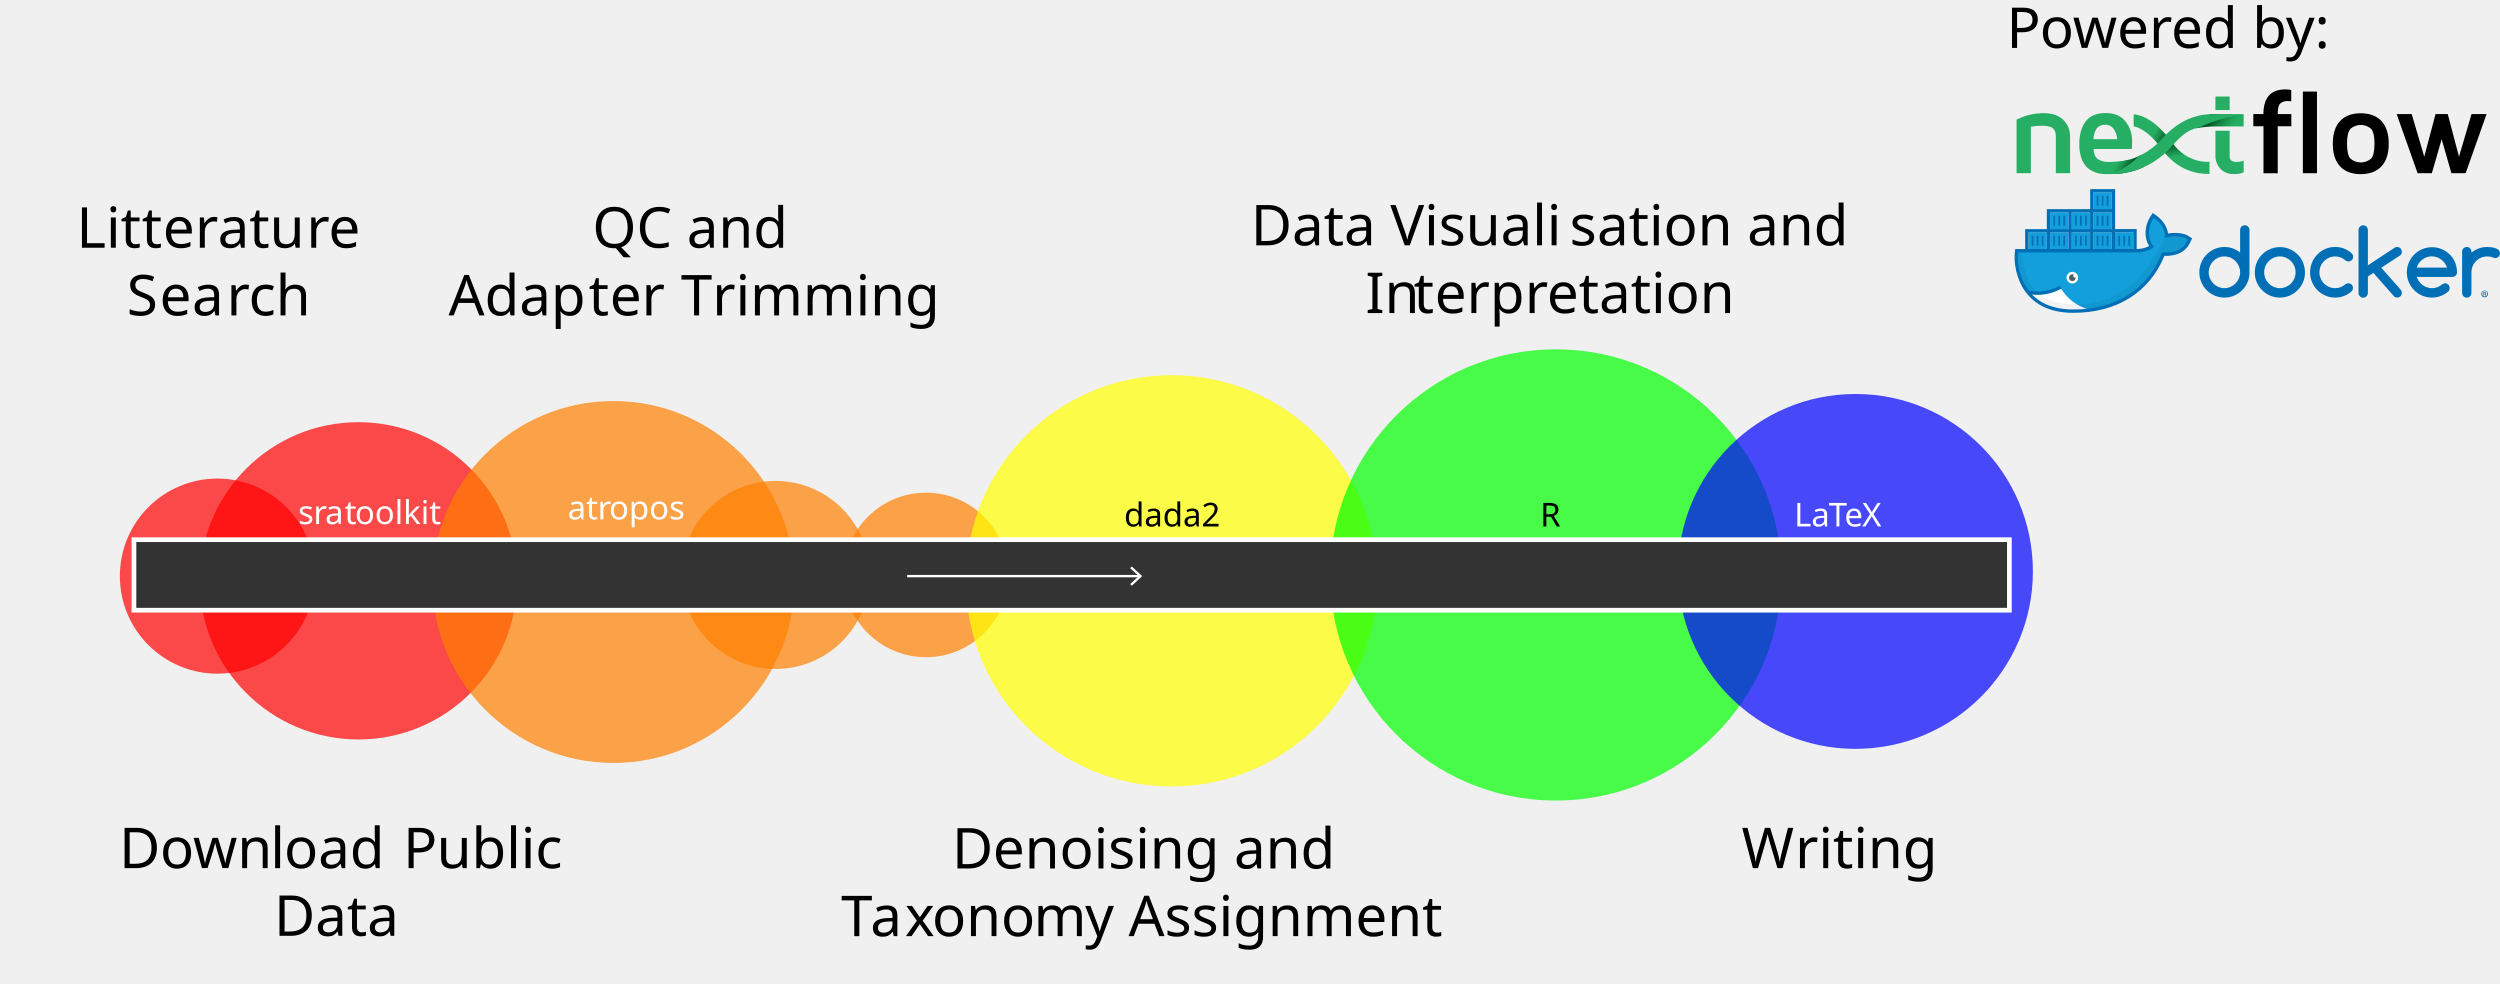
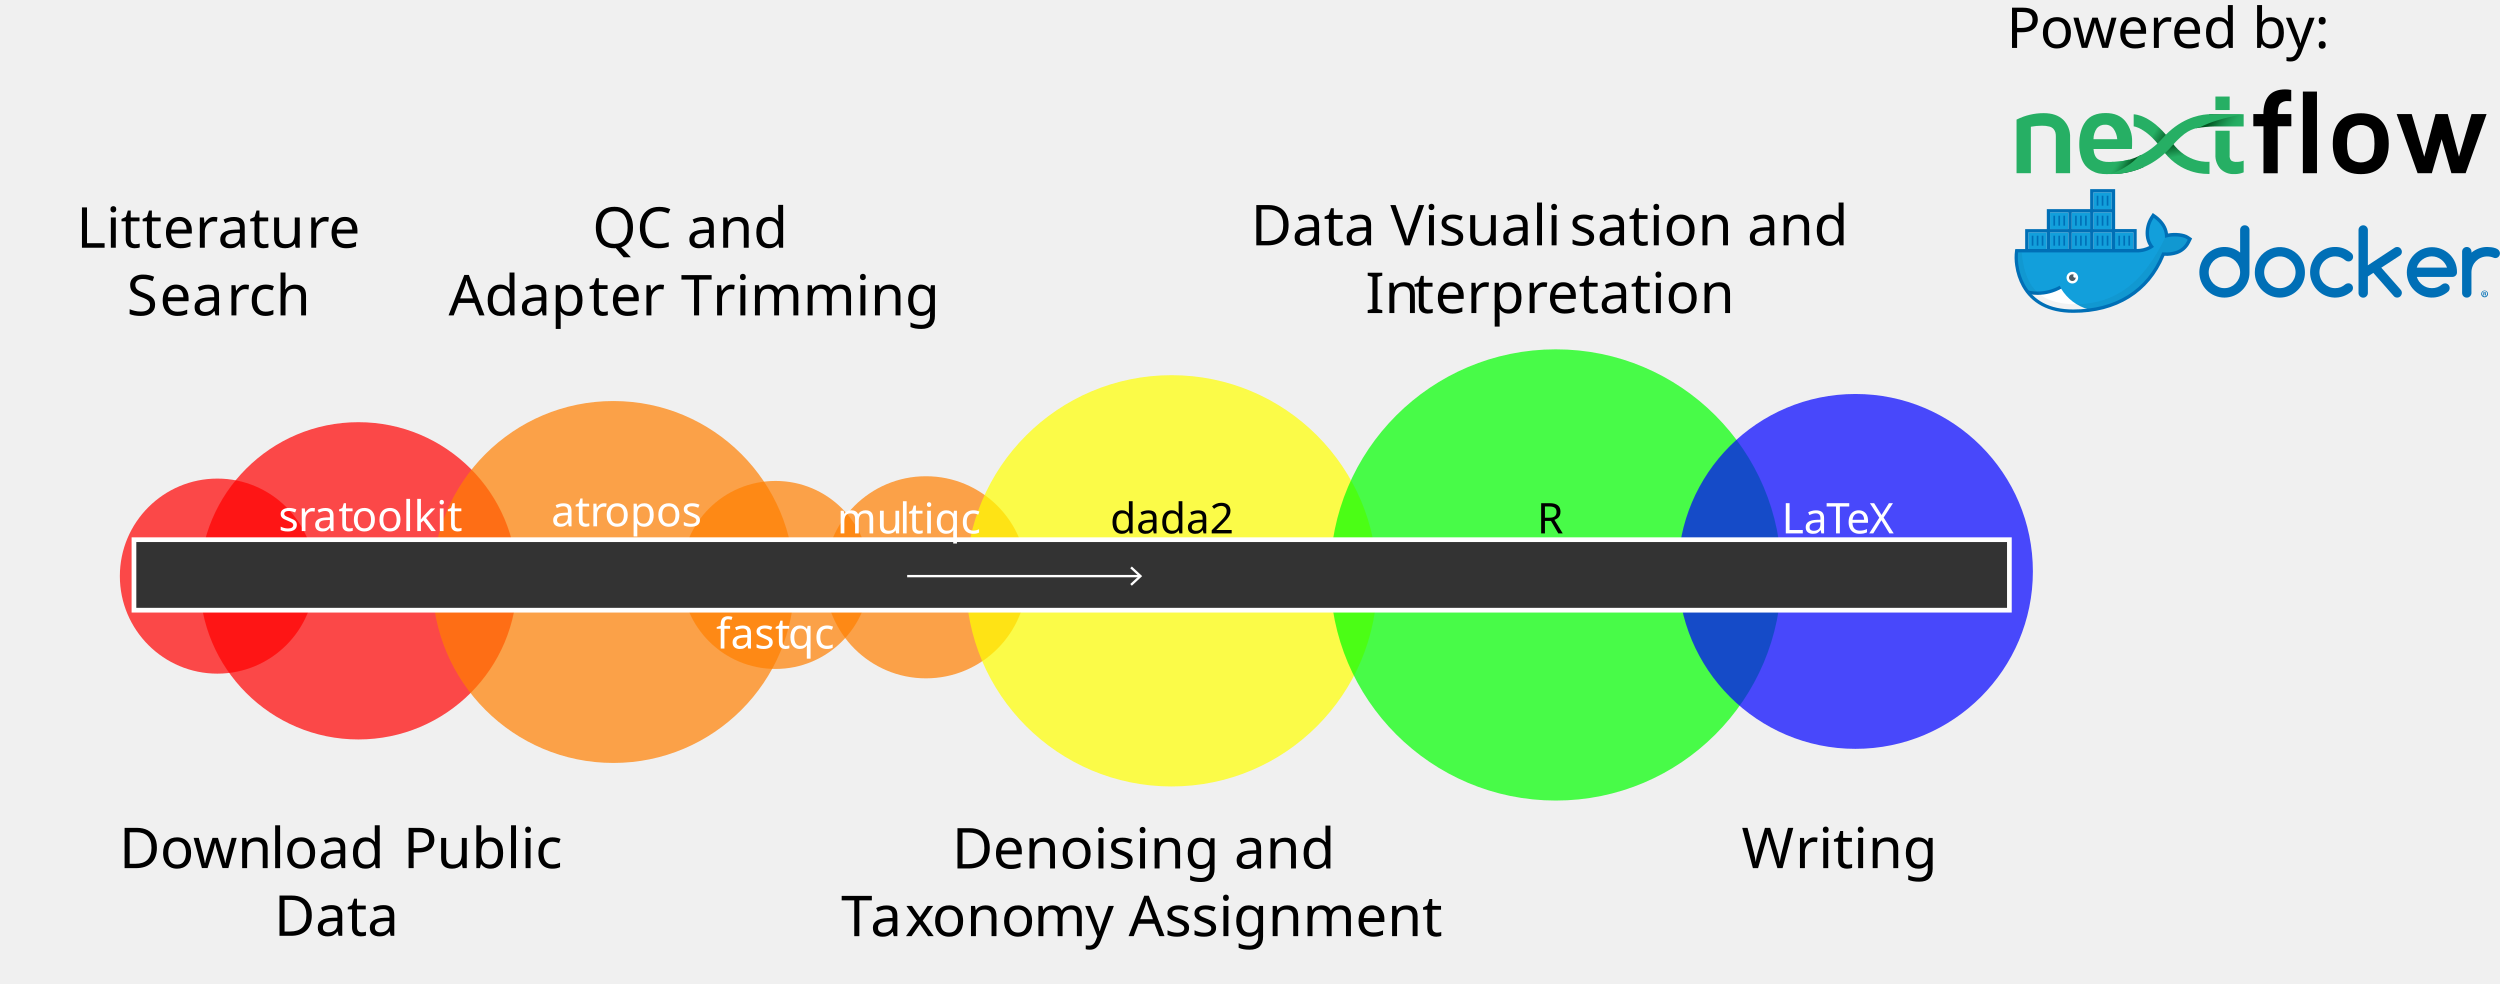
<svg xmlns="http://www.w3.org/2000/svg" viewBox="0 0 1063.76 418.5">
  <defs>
-     <style>.cls-1{opacity:0.7;}.cls-2{fill:red;}.cls-3{fill:#ff7f00;}.cls-4{fill:#ff0;}.cls-5{fill:lime;}.cls-6{fill:blue;}.cls-7{fill:#333;}.cls-22,.cls-8{fill:#fff;}.cls-9{fill:none;stroke:#fff;stroke-miterlimit:10;}.cls-10{font-size:24px;font-family:Quicksand-Medium, Quicksand;}.cls-11{letter-spacing:0em;}.cls-12{letter-spacing:-0.01em;}.cls-13{letter-spacing:-0.02em;}.cls-14{letter-spacing:0em;}.cls-15{letter-spacing:0em;}.cls-16{letter-spacing:0.01em;}.cls-17{letter-spacing:-0.01em;}.cls-18{letter-spacing:-0.01em;}.cls-19{letter-spacing:-0.06em;}.cls-20{letter-spacing:-0.1em;}.cls-21{letter-spacing:0em;}.cls-22,.cls-26{font-size:14px;font-family:Quicksand-Light, Quicksand;}.cls-23{letter-spacing:-0.01em;}.cls-24{letter-spacing:0em;}.cls-25{letter-spacing:-0.02em;}.cls-27{letter-spacing:-0.06em;}.cls-28{letter-spacing:-0.12em;}.cls-29{letter-spacing:-0.01em;}.cls-30{letter-spacing:-0.01em;}.cls-31{fill:url(#linear-gradient);}.cls-32{fill:url(#linear-gradient-2);}.cls-33{fill:url(#linear-gradient-3);}.cls-34{fill:#26af64;}.cls-35{fill:url(#linear-gradient-4);}.cls-36{fill:#129fdb;}.cls-37{fill:#006fb6;}.cls-38{fill:#4e5c64;}.cls-38,.cls-39{isolation:isolate;}.cls-39{opacity:0.05;}.cls-40{fill:url(#linear-gradient-5);}</style>
+     <style>.cls-1{opacity:0.7;}.cls-2{fill:red;}.cls-3{fill:#ff7f00;}.cls-4{fill:#ff0;}.cls-5{fill:lime;}.cls-6{fill:blue;}.cls-7{fill:#333;}.cls-22,.cls-8{fill:#fff;}.cls-9{fill:none;stroke:#fff;stroke-miterlimit:10;}.cls-10{font-size:24px;font-family:Quicksand-Medium, Quicksand;}.cls-11{letter-spacing:0em;}.cls-12{letter-spacing:-0.01em;}.cls-13{letter-spacing:-0.02em;}.cls-14{letter-spacing:0em;}.cls-15{letter-spacing:0em;}.cls-16{letter-spacing:0.01em;}.cls-17{letter-spacing:-0.01em;}.cls-18{letter-spacing:-0.01em;}.cls-19{letter-spacing:-0.06em;}.cls-20{letter-spacing:-0.1em;}.cls-21{letter-spacing:0em;}.cls-22,.cls-26{font-size:18px;font-family:Quicksand-Light, Quicksand;}.cls-23{letter-spacing:-0.01em;}.cls-24{letter-spacing:0em;}.cls-25{letter-spacing:-0.02em;}.cls-27{letter-spacing:-0.06em;}.cls-28{letter-spacing:-0.12em;}.cls-29{letter-spacing:-0.01em;}.cls-30{letter-spacing:0em;}.cls-31{letter-spacing:-0.02em;}.cls-32{fill:url(#linear-gradient);}.cls-33{fill:url(#linear-gradient-2);}.cls-34{fill:url(#linear-gradient-3);}.cls-35{fill:#26af64;}.cls-36{fill:url(#linear-gradient-4);}.cls-37{fill:#129fdb;}.cls-38{fill:#006fb6;}.cls-39{fill:#4e5c64;}.cls-39,.cls-40{isolation:isolate;}.cls-40{opacity:0.05;}.cls-41{fill:url(#linear-gradient-5);}</style>
    <linearGradient id="linear-gradient" x1="1113.62" y1="221.15" x2="1125.89" y2="230.74" gradientUnits="userSpaceOnUse">
      <stop offset="0.21" stop-color="#035421" />
      <stop offset="0.27" stop-color="#08622b" />
      <stop offset="0.43" stop-color="#158344" />
      <stop offset="0.59" stop-color="#1e9b56" />
      <stop offset="0.73" stop-color="#24aa60" />
      <stop offset="0.85" stop-color="#26af64" />
    </linearGradient>
    <linearGradient id="linear-gradient-2" x1="1102.57" y1="231.98" x2="1105.55" y2="248.88" gradientUnits="userSpaceOnUse">
      <stop offset="0.1" stop-color="#035421" />
      <stop offset="0.44" stop-color="#26af64" />
    </linearGradient>
    <linearGradient id="linear-gradient-3" x1="1080.63" y1="224.05" x2="1096.4" y2="233.52" gradientUnits="userSpaceOnUse">
      <stop offset="0.62" stop-color="#26af64" />
      <stop offset="1" stop-color="#035421" />
    </linearGradient>
    <linearGradient id="linear-gradient-4" x1="1073.64" y1="240.38" x2="1084.58" y2="246.95" gradientUnits="userSpaceOnUse">
      <stop offset="0.15" stop-color="#26af64" />
      <stop offset="0.24" stop-color="#23a75e" />
      <stop offset="0.37" stop-color="#1a8f4d" />
      <stop offset="0.54" stop-color="#0b6a31" />
      <stop offset="0.62" stop-color="#035421" />
    </linearGradient>
    <linearGradient id="linear-gradient-5" x1="2.48" y1="768.33" x2="2.48" y2="768.33" gradientTransform="matrix(721.09, 0, 0, -482.94, -719.19, 371382.56)" gradientUnits="userSpaceOnUse">
      <stop offset="0" stop-color="#cbced0" />
      <stop offset="1" stop-color="#84838b" />
    </linearGradient>
  </defs>
  <g id="circle1">
    <g class="cls-1">
      <circle class="cls-2" cx="152.5" cy="247.14" r="67.5" />
    </g>
    <g class="cls-1">
      <circle class="cls-2" cx="92.5" cy="245.14" r="41.5" />
    </g>
  </g>
  <g id="circle2">
    <g class="cls-1">
      <circle class="cls-3" cx="261" cy="247.64" r="77" />
    </g>
    <g class="cls-1">
      <circle class="cls-3" cx="330" cy="244.64" r="40" />
    </g>
    <g class="cls-1">
-       <circle class="cls-3" cx="394" cy="244.64" r="35" />
+       <circle class="cls-3" cx="394" cy="245.64" r="43" />
    </g>
  </g>
  <g id="circle4">
    <g class="cls-1">
      <circle class="cls-4" cx="498.5" cy="247.14" r="87.5" />
    </g>
  </g>
  <g id="circle5">
    <g class="cls-1">
      <circle class="cls-5" cx="662" cy="244.64" r="96" />
    </g>
  </g>
  <g id="circle6">
    <g class="cls-1">
      <circle class="cls-6" cx="789.5" cy="243.14" r="75.5" />
    </g>
  </g>
  <g id="bar">
    <rect class="cls-7" x="57" y="229.64" width="798" height="30" />
    <path class="cls-8" d="M1028,404v28H232V404h796m2-2H230v32h800V402Z" transform="translate(-174 -173.36)" />
    <line class="cls-8" x1="386" y1="245.14" x2="486" y2="245.14" />
    <line class="cls-9" x1="386" y1="245.14" x2="484.92" y2="245.14" />
    <polygon class="cls-8" points="481.6 249.23 480.92 248.5 484.53 245.14 480.92 241.78 481.6 241.05 486 245.14 481.6 249.23" />
  </g>
  <g id="text">
    <text class="cls-10" transform="translate(32.54 105.4)">Lit<tspan class="cls-11" x="27.77" y="0">t</tspan>
      <tspan x="36.77" y="0">e</tspan>
      <tspan class="cls-12" x="50.45" y="0">r</tspan>
      <tspan x="60.07" y="0">atu</tspan>
      <tspan class="cls-13" x="97.85" y="0">r</tspan>
      <tspan x="107.23" y="0">e </tspan>
      <tspan x="21.41" y="28.8">S</tspan>
      <tspan class="cls-14" x="35.38" y="28.8">e</tspan>
      <tspan class="cls-15" x="49.15" y="28.8">a</tspan>
      <tspan class="cls-13" x="63.89" y="28.8">r</tspan>
      <tspan x="73.27" y="28.8">ch</tspan>
    </text>
    <text class="cls-10" transform="translate(50.69 369.4)">
      <tspan class="cls-16">D</tspan>
      <tspan x="17.4" y="0">own</tspan>
      <tspan class="cls-17" x="64.34" y="0">l</tspan>
      <tspan x="70.18" y="0">oad </tspan>
      <tspan class="cls-18" x="120.84" y="0">P</tspan>
      <tspan x="135.12" y="0">ublic </tspan>
      <tspan x="65.91" y="28.8">Data</tspan>
    </text>
    <text class="cls-10" transform="translate(252.06 105.4)">QC and<tspan x="-61.2" y="28.8">Adap</tspan>
      <tspan class="cls-11" x="-1.58" y="28.8">t</tspan>
      <tspan x="7.42" y="28.8">er </tspan>
      <tspan class="cls-19" x="37.66" y="28.8">T</tspan>
      <tspan x="51.02" y="28.8">rimming</tspan>
    </text>
    <text class="cls-10" transform="translate(405.08 369.54)">
      <tspan class="cls-16">D</tspan>
      <tspan x="17.4" y="0">enoising and</tspan>
      <tspan class="cls-20" x="-47.18" y="28.8">T</tspan>
      <tspan x="-34.77" y="28.8">a</tspan>
      <tspan class="cls-11" x="-20.04" y="28.8">x</tspan>
      <tspan x="-8.49" y="28.8">ono</tspan>
      <tspan class="cls-11" x="34.73" y="28.8">m</tspan>
      <tspan x="56.64" y="28.8">y Assignment</tspan>
    </text>
    <text class="cls-10" transform="translate(532.24 104.4)">Data Visuali<tspan class="cls-16" x="135.65" y="0">s</tspan>
      <tspan x="147.29" y="0">ation and</tspan>
      <tspan x="48.77" y="28.8">In</tspan>
      <tspan class="cls-11" x="69.26" y="28.8">t</tspan>
      <tspan x="78.26" y="28.8">erp</tspan>
      <tspan class="cls-13" x="116.59" y="28.8">r</tspan>
      <tspan x="125.97" y="28.8">etation</tspan>
    </text>
    <text class="cls-10" transform="translate(741.04 369.4)">
      <tspan class="cls-21">W</tspan>
      <tspan x="22.8" y="0">riting</tspan>
    </text>
  </g>
  <g id="tools">
-     <text class="cls-22" transform="translate(126.83 223)">s<tspan class="cls-23" x="6.51" y="0">r</tspan>
-       <tspan x="11.49" y="0">a</tspan>
-       <tspan class="cls-24" x="19.82" y="0">t</tspan>
-       <tspan x="24.18" y="0">oolkit</tspan>
-     </text>
-     <text class="cls-22" transform="translate(241.54 221)">at<tspan class="cls-25" x="12.75" y="0">r</tspan>
-       <tspan x="17.6" y="0">opos</tspan>
-     </text>
-     <text class="cls-26" transform="translate(478.3 224)">dada2</text>
-     <text class="cls-26" transform="translate(655.35 224)">R</text>
+     <text class="cls-22" transform="translate(118.5 225.96)">s<tspan class="cls-23" x="8.37" y="0">r</tspan>
+       <tspan x="14.78" y="0">a</tspan>
+       <tspan class="cls-24" x="25.49" y="0">t</tspan>
+       <tspan x="31.09" y="0">oolkit</tspan>
+     </text>
+     <text class="cls-22" transform="translate(234.55 223.96)">at<tspan class="cls-25" x="16.4" y="0">r</tspan>
+       <tspan x="22.63" y="0">opos</tspan>
+     </text>
+     <text class="cls-26" transform="translate(472.39 226.96)">dada2</text>
+     <text class="cls-26" transform="translate(654.02 226.96)">R</text>
    <g id="latex">
-       <text class="cls-22" transform="translate(763.42 224)">L<tspan class="cls-27" x="7.31" y="0">a</tspan>
-         <tspan class="cls-28" x="14.73" y="0">T</tspan>
-         <tspan class="cls-29" x="21.39" y="0">e</tspan>
-         <tspan x="28.92" y="0">X</tspan>
+       <text class="cls-22" transform="translate(758.11 226.96)">L<tspan class="cls-27" x="9.4" y="0">a</tspan>
+         <tspan class="cls-28" x="18.94" y="0">T</tspan>
+         <tspan class="cls-29" x="27.5" y="0">e</tspan>
+         <tspan x="37.19" y="0">X</tspan>
      </text>
    </g>
+     <text class="cls-22" transform="translate(304.7 275.96)">fas<tspan class="cls-24" x="25.06" y="0">t</tspan>
+       <tspan x="30.65" y="0">qc</tspan>
+     </text>
+     <text class="cls-22" transform="translate(356.17 226.96)">mu<tspan class="cls-30" x="26.5" y="0">l</tspan>
+       <tspan x="30.33" y="0">tiqc</tspan>
+     </text>
  </g>
  <g id="powered">
    <text class="cls-10" transform="translate(853.79 20.4)">
-       <tspan class="cls-30">P</tspan>
+       <tspan class="cls-29">P</tspan>
      <tspan x="14.16" y="0">owe</tspan>
-       <tspan class="cls-25" x="60.65" y="0">r</tspan>
+       <tspan class="cls-31" x="60.65" y="0">r</tspan>
      <tspan x="70.03" y="0">ed by:</tspan>
    </text>
-     <path class="cls-31" d="M1114.16,221.92a12.8,12.8,0,0,1,1.83.06h12.7v5.18h-12a54.47,54.47,0,0,0-8.36.79Z" transform="translate(-174 -173.36)" />
-     <path class="cls-32" d="M1097.42,232.89c.36.47.36.49.73,1,6.57,9.24,15.62,8.33,16,8.29v5.18a3,3,0,0,1-.91,0c-3.58,0-12.59-1-19.33-10.5l-.37-.52Z" transform="translate(-174 -173.36)" />
-     <path class="cls-33" d="M1093.36,236.13c-6.34-8.54-11.47-9-11.47-9V222c.77,0,7.48.47,15.17,10.47Z" transform="translate(-174 -173.36)" />
-     <path class="cls-34" d="M1032.05,247.06v-22.8a25.57,25.57,0,0,1,11.55-2.76c3.51,0,6.26.92,8.23,2.75a10,10,0,0,1,3,7.69v15.12h-6.06V231.43a6.67,6.67,0,0,0-.18-1.69,4.32,4.32,0,0,0-.74-1.42,3.32,3.32,0,0,0-1.81-1.1,11.53,11.53,0,0,0-3.22-.37,26,26,0,0,0-4.68.44v19.77Z" transform="translate(-174 -173.36)" />
-     <path class="cls-34" d="M1058.74,234.75q0-6.06,2.69-9.68t8.56-3.61c3.69,0,6.49,1.17,8.38,3.52a13.3,13.3,0,0,1,2.85,8.66c0,1.41,0,2.46-.1,3.13h-16.33q.26,3.27,2,4.38a8,8,0,0,0,4.45,1.11,26,26,0,0,0,8.57-1l0,5.13c-1.93.9-6,1.06-9.51,1.06a17.6,17.6,0,0,1-3.15-.27,10.57,10.57,0,0,1-3.06-1.14,9.55,9.55,0,0,1-2.73-2.19,10.37,10.37,0,0,1-1.87-3.68A18.25,18.25,0,0,1,1058.74,234.75Zm6-2.17h10.15a8.79,8.79,0,0,0-1.54-4.37,4.15,4.15,0,0,0-3.56-1.78,4.42,4.42,0,0,0-3.53,1.45A8.07,8.07,0,0,0,1064.79,232.58Z" transform="translate(-174 -173.36)" />
-     <rect class="cls-34" x="942.67" y="41.08" width="6.06" height="5.74" />
-     <path class="cls-34" d="M1123.41,241.69a2.76,2.76,0,0,1-.68-2.19V229h-6.06v10.11a8.45,8.45,0,0,0,2.14,6.11,7.8,7.8,0,0,0,5.89,2.22h.12a10,10,0,0,0,3.87-.74v-5a7.25,7.25,0,0,1-2.88.54A3.8,3.8,0,0,1,1123.41,241.69Z" transform="translate(-174 -173.36)" />
+     <path class="cls-32" d="M1114.16,221.92a12.8,12.8,0,0,1,1.83.06h12.7v5.18h-12a54.47,54.47,0,0,0-8.36.79Z" transform="translate(-174 -173.36)" />
+     <path class="cls-33" d="M1097.42,232.89c.36.47.36.49.73,1,6.57,9.24,15.62,8.33,16,8.29v5.18a3,3,0,0,1-.91,0c-3.58,0-12.59-1-19.33-10.5l-.37-.52Z" transform="translate(-174 -173.36)" />
+     <path class="cls-34" d="M1093.36,236.13c-6.34-8.54-11.47-9-11.47-9V222c.77,0,7.48.47,15.17,10.47Z" transform="translate(-174 -173.36)" />
+     <path class="cls-35" d="M1032.05,247.06v-22.8a25.57,25.57,0,0,1,11.55-2.76c3.51,0,6.26.92,8.23,2.75a10,10,0,0,1,3,7.69v15.12h-6.06V231.43a6.67,6.67,0,0,0-.18-1.69,4.32,4.32,0,0,0-.74-1.42,3.32,3.32,0,0,0-1.81-1.1,11.53,11.53,0,0,0-3.22-.37,26,26,0,0,0-4.68.44v19.77Z" transform="translate(-174 -173.36)" />
+     <path class="cls-35" d="M1058.74,234.75q0-6.06,2.69-9.68t8.56-3.61c3.69,0,6.49,1.17,8.38,3.52a13.3,13.3,0,0,1,2.85,8.66c0,1.41,0,2.46-.1,3.13h-16.33q.26,3.27,2,4.38a8,8,0,0,0,4.45,1.11,26,26,0,0,0,8.57-1l0,5.13c-1.93.9-6,1.06-9.51,1.06a17.6,17.6,0,0,1-3.15-.27,10.57,10.57,0,0,1-3.06-1.14,9.55,9.55,0,0,1-2.73-2.19,10.37,10.37,0,0,1-1.87-3.68A18.25,18.25,0,0,1,1058.74,234.75Zm6-2.17h10.15a8.79,8.79,0,0,0-1.54-4.37,4.15,4.15,0,0,0-3.56-1.78,4.42,4.42,0,0,0-3.53,1.45A8.07,8.07,0,0,0,1064.79,232.58Z" transform="translate(-174 -173.36)" />
+     <rect class="cls-35" x="942.67" y="41.08" width="6.06" height="5.74" />
+     <path class="cls-35" d="M1123.41,241.69a2.76,2.76,0,0,1-.68-2.19V229h-6.06v10.11a8.45,8.45,0,0,0,2.14,6.11,7.8,7.8,0,0,0,5.89,2.22h.12a10,10,0,0,0,3.87-.74v-5a7.25,7.25,0,0,1-2.88.54A3.8,3.8,0,0,1,1123.41,241.69Z" transform="translate(-174 -173.36)" />
    <path d="M1132.8,227.09V221.9h4.28q.06-10.52,9.39-10.51a12.37,12.37,0,0,1,2.46.25v4.82a12.78,12.78,0,0,0-1.36-.1,4.41,4.41,0,0,0-3.39,1.13c-.69.76-1,2.23-1,4.41h5.79v5.19h-5.79v20h-6.06v-20Z" transform="translate(-174 -173.36)" />
    <path d="M1153.88,247.06V212.32h6v34.74Z" transform="translate(-174 -173.36)" />
    <path d="M1169.68,244.11q-3.08-3.35-3.07-9.61c0-4.16,1-7.37,3.07-9.6s5-3.35,8.83-3.35,6.78,1.12,8.83,3.35,3.08,5.44,3.08,9.6-1,7.38-3.08,9.61-5,3.35-8.83,3.35S1171.74,246.34,1169.68,244.11Zm4.42-15.93q-1.44,1.65-1.44,6.34t1.44,6.32a6.76,6.76,0,0,0,8.83,0q1.42-1.64,1.43-6.32t-1.43-6.34a6.73,6.73,0,0,0-8.83,0Z" transform="translate(-174 -173.36)" />
    <path d="M1193.79,221.9h6.4l5.34,18.14,4.8-18.14h5.2l4.78,18.14,5.34-18.14h6.4l-8.91,25.16h-6.06l-4.14-14.48-4.18,14.48h-6.06Z" transform="translate(-174 -173.36)" />
-     <path class="cls-35" d="M1085,239.3a25,25,0,0,1-12.43,2.9l-.4,5.17c.08,0,.47,0,1.09,0a31.06,31.06,0,0,0,12.8-2.87Z" transform="translate(-174 -173.36)" />
-     <path class="cls-34" d="M1116,222a17.38,17.38,0,0,0-2.8,0h0c-4.15.31-11.88,2.09-19.08,10.24a29.77,29.77,0,0,1-10.15,7.57c-4.45,5.14-11.8,7.58-11.8,7.58s.47,0,1.09,0A33.58,33.58,0,0,0,1098,235.65c6-6.77,8.49-7.27,12-8.11a48.38,48.38,0,0,1,7.33-2.92,79.15,79.15,0,0,1,11.42-2.64Z" transform="translate(-174 -173.36)" />
-     <rect class="cls-36" x="890.75" y="98.87" width="7.8" height="7.09" />
-     <rect class="cls-36" x="872.31" y="98.87" width="7.8" height="7.09" />
-     <rect class="cls-36" x="863.09" y="98.87" width="7.8" height="7.09" />
-     <rect class="cls-36" x="881.53" y="98.87" width="7.8" height="7.09" />
-     <rect class="cls-36" x="899.96" y="98.87" width="7.8" height="7.09" />
-     <rect class="cls-36" x="872.31" y="90.37" width="7.8" height="7.09" />
-     <rect class="cls-36" x="881.53" y="90.37" width="7.8" height="7.09" />
-     <rect class="cls-36" x="890.75" y="90.37" width="7.8" height="7.09" />
-     <rect class="cls-36" x="890.75" y="81.86" width="7.8" height="7.09" />
-     <path class="cls-36" d="M1105,274.42c-1.61-1.07-5.81-1.53-8.87-.71-.16-3-1.74-5.61-4.61-7.85l-1.06-.72-.71,1.07a12.25,12.25,0,0,0-1.77,7.5,8.88,8.88,0,0,0,1.77,4.64,11.63,11.63,0,0,1-6.74,1.78h-50.7c-.9,5.36.64,25.7,24.11,25.7,17.42,0,31.74-7.83,38.29-24.27,2.16,0,7.85.39,10.64-5,.07-.09.71-1.42.71-1.42Z" transform="translate(-174 -173.36)" />
+     <path class="cls-36" d="M1085,239.3a25,25,0,0,1-12.43,2.9l-.4,5.17c.08,0,.47,0,1.09,0a31.06,31.06,0,0,0,12.8-2.87Z" transform="translate(-174 -173.36)" />
+     <path class="cls-35" d="M1116,222a17.38,17.38,0,0,0-2.8,0h0c-4.15.31-11.88,2.09-19.08,10.24a29.77,29.77,0,0,1-10.15,7.57c-4.45,5.14-11.8,7.58-11.8,7.58s.47,0,1.09,0A33.58,33.58,0,0,0,1098,235.65c6-6.77,8.49-7.27,12-8.11a48.38,48.38,0,0,1,7.33-2.92,79.15,79.15,0,0,1,11.42-2.64Z" transform="translate(-174 -173.36)" />
+     <rect class="cls-37" x="890.75" y="98.87" width="7.8" height="7.09" />
+     <rect class="cls-37" x="872.31" y="98.87" width="7.8" height="7.09" />
+     <rect class="cls-37" x="863.09" y="98.87" width="7.8" height="7.09" />
+     <rect class="cls-37" x="881.53" y="98.87" width="7.8" height="7.09" />
+     <rect class="cls-37" x="899.96" y="98.87" width="7.8" height="7.09" />
+     <rect class="cls-37" x="872.31" y="90.37" width="7.8" height="7.09" />
+     <rect class="cls-37" x="881.53" y="90.37" width="7.8" height="7.09" />
+     <rect class="cls-37" x="890.75" y="90.37" width="7.8" height="7.09" />
+     <rect class="cls-37" x="890.75" y="81.86" width="7.8" height="7.09" />
+     <path class="cls-37" d="M1105,274.42c-1.61-1.07-5.81-1.53-8.87-.71-.16-3-1.74-5.61-4.61-7.85l-1.06-.72-.71,1.07a12.25,12.25,0,0,0-1.77,7.5,8.88,8.88,0,0,0,1.77,4.64,11.63,11.63,0,0,1-6.74,1.78h-50.7c-.9,5.36.64,25.7,24.11,25.7,17.42,0,31.74-7.83,38.29-24.27,2.16,0,7.85.39,10.64-5,.07-.09.71-1.42.71-1.42Z" transform="translate(-174 -173.36)" />
    <path id="Fill-21" class="cls-8" d="M1051,296.17a44.47,44.47,0,0,1-13.31,2.24c4.34,3.61,12.07,10.44,24.82,6.54A19.79,19.79,0,0,1,1051,296.17Z" transform="translate(-174 -173.36)" />
-     <path id="Shape" class="cls-37" d="M1050.4,294.92a19,19,0,0,1-9.43,2.48,19.17,19.17,0,0,1-5-.66l1,1.7a21,21,0,0,0,4,.39,20.53,20.53,0,0,0,10.12-2.66C1050.84,295.76,1050.61,295.35,1050.4,294.92Z" transform="translate(-174 -173.36)" />
+     <path id="Shape" class="cls-38" d="M1050.4,294.92a19,19,0,0,1-9.43,2.48,19.17,19.17,0,0,1-5-.66l1,1.7a21,21,0,0,0,4,.39,20.53,20.53,0,0,0,10.12-2.66C1050.84,295.76,1050.61,295.35,1050.4,294.92Z" transform="translate(-174 -173.36)" />
    <ellipse id="Oval" class="cls-8" cx="881.79" cy="118.15" rx="2.47" ry="2.48" />
-     <path class="cls-38" d="M1056.17,290.81a.72.72,0,0,1,.27-.55,1.38,1.38,0,0,0-.64-.16,1.42,1.42,0,1,0,1.41,1.42s0-.06,0-.08a.74.74,0,0,1-.33.09A.71.71,0,0,1,1056.17,290.81Z" transform="translate(-174 -173.36)" />
-     <path id="Shape-2" data-name="Shape" class="cls-39" d="M1104.79,274.3c-1.59-1.07-6-1.58-8.87-.73l-.65.92c-9.5,19.67-21.4,28-37.64,28.35-17.72,0-22.15-9.39-23.4-22.13h-2.84c-.36,5.35,1,25,24.65,25,17.44,0,31.8-7.81,38.43-24.23,2.17,0,8.19,0,10.85-5.36l.54-1.14Z" transform="translate(-174 -173.36)" />
-     <rect class="cls-37" x="864.51" y="100.29" width="0.71" height="4.25" />
-     <rect class="cls-37" x="866.64" y="100.29" width="0.71" height="4.25" />
-     <rect class="cls-37" x="868.76" y="100.29" width="0.71" height="4.25" />
-     <rect class="cls-37" x="873.73" y="100.29" width="0.71" height="4.25" />
-     <rect class="cls-37" x="875.85" y="100.29" width="0.71" height="4.25" />
-     <rect class="cls-37" x="877.98" y="100.29" width="0.71" height="4.25" />
-     <rect class="cls-37" x="882.95" y="100.29" width="0.71" height="4.25" />
-     <rect class="cls-37" x="885.07" y="100.29" width="0.71" height="4.25" />
-     <rect class="cls-37" x="887.2" y="100.29" width="0.71" height="4.25" />
-     <rect class="cls-37" x="892.16" y="100.29" width="0.71" height="4.25" />
-     <rect class="cls-37" x="894.29" y="100.29" width="0.71" height="4.25" />
-     <rect class="cls-37" x="896.42" y="100.29" width="0.71" height="4.25" />
-     <rect class="cls-37" x="901.38" y="100.29" width="0.71" height="4.25" />
-     <rect class="cls-37" x="903.51" y="100.29" width="0.71" height="4.25" />
-     <rect class="cls-37" x="905.64" y="100.29" width="0.71" height="4.25" />
-     <rect class="cls-37" x="875.85" y="91.78" width="0.71" height="4.25" />
-     <rect class="cls-37" x="877.98" y="91.78" width="0.71" height="4.25" />
-     <rect class="cls-37" x="882.95" y="91.78" width="0.71" height="4.25" />
-     <rect class="cls-37" x="885.07" y="91.78" width="0.71" height="4.25" />
-     <rect class="cls-37" x="887.2" y="91.78" width="0.71" height="4.25" />
-     <rect class="cls-37" x="892.16" y="91.78" width="0.71" height="4.25" />
-     <rect class="cls-37" x="894.29" y="91.78" width="0.71" height="4.25" />
-     <rect class="cls-37" x="896.42" y="91.78" width="0.71" height="4.25" />
-     <rect class="cls-37" x="894.29" y="83.27" width="0.71" height="4.25" />
-     <rect class="cls-37" x="892.16" y="83.27" width="0.71" height="4.25" />
-     <rect class="cls-37" x="896.42" y="83.27" width="0.71" height="4.25" />
-     <rect class="cls-37" x="873.73" y="91.78" width="0.71" height="4.25" />
-     <path class="cls-37" d="M1096.51,272.72c-.39-2.86-2-5.35-4.82-7.55L1090,264l-1.1,1.67a12.92,12.92,0,0,0-1.89,8,10.08,10.08,0,0,0,1.47,4.39,11.7,11.7,0,0,1-5.31,1.25v-8.48H1074v-17h-10.63v8.51h-18.44v8.51h-9.22v8.49h-4.2l-.1.59a22.28,22.28,0,0,0,.08,6.5,25.81,25.81,0,0,0,2.91,8.83c3.94,7.06,11.08,11.21,21.81,11.21,18.27,0,32.25-8.44,38.77-24.26a14.69,14.69,0,0,0,5.44-.71,9.35,9.35,0,0,0,5.34-4.66c.07-.11.17-.32.38-.75l.24-.5c0-.06.06-.11.11-.22l.27-.56-1.58-1.06C1103.44,272.57,1099.55,272.14,1096.51,272.72Zm-14.75-.49v7.08H1074v-7.08Zm-17-17h7.8v7.09h-7.8Zm0,8.5h7.8v7.1h-7.8Zm0,15.59v-7.08h7.8v7.08Zm-9.22-15.59h7.8v7.1h-7.8Zm0,8.51h7.8v7.08h-7.8Zm-9.22-8.51h7.8v7.1h-7.8Zm0,15.59v-7.08h7.8v7.08Zm-9.22-7.08h7.8v7.08h-7.8Zm67.73,3.22-.22.44-.13.23a7.89,7.89,0,0,1-4.56,4,13.32,13.32,0,0,1-5.06.63H1094l-.18.46c-6.21,15.55-19.75,23.82-37.64,23.82-10.22,0-16.89-3.87-20.57-10.48a24.49,24.49,0,0,1-2.75-8.33,23,23,0,0,1-.17-5.46h50.5a12,12,0,0,0,6.75-1.93l.59-.45-.47-.57a8.14,8.14,0,0,1-1.62-4.25,11.48,11.48,0,0,1,1.66-7l.32-.48.45.31c2.75,2.15,4.17,4.54,4.32,7.31l0,.88.85-.23c2.76-.74,6.8-.38,8.28.62l.55.36C1104.88,275.33,1104.85,275.38,1104.82,275.45Z" transform="translate(-174 -173.36)" />
-     <path class="cls-37" d="M1237.23,279.8a3.74,3.74,0,0,0-1.34-.82,7.91,7.91,0,0,0-1.77-.41,14.81,14.81,0,0,0-1.8-.12,10.28,10.28,0,0,0-3.58.62,10.83,10.83,0,0,0-3.11,1.77v-.39a2,2,0,1,0-4,0V298a1.92,1.92,0,0,0,.58,1.41,1.89,1.89,0,0,0,1.42.59,1.87,1.87,0,0,0,1.4-.59,1.92,1.92,0,0,0,.58-1.41v-8.77a6.82,6.82,0,0,1,.52-2.63,6.66,6.66,0,0,1,3.56-3.59,6.51,6.51,0,0,1,2.61-.53,6.87,6.87,0,0,1,2.6.48,2.18,2.18,0,0,0,.84.22,2,2,0,0,0,.78-.16,1.86,1.86,0,0,0,.63-.43,2.23,2.23,0,0,0,.43-.65,2,2,0,0,0-.37-2.13Z" transform="translate(-174 -173.36)" />
-     <path class="cls-37" d="M1216.34,281.61a10.72,10.72,0,0,0-15.09,15.23,10.61,10.61,0,0,0,14.51.54,2,2,0,0,0,.58-1.45,1.94,1.94,0,0,0-.57-1.43,1.88,1.88,0,0,0-1.41-.57,2.12,2.12,0,0,0-1.32.5,6.25,6.25,0,0,1-1.94,1.16,6.82,6.82,0,0,1-2.31.38,6.58,6.58,0,0,1-2.12-.34,6.81,6.81,0,0,1-1.87-1,6.71,6.71,0,0,1-1.47-1.49,6.49,6.49,0,0,1-.95-1.94h15.08a2,2,0,0,0,1.42-.56,1.92,1.92,0,0,0,.58-1.44,10.86,10.86,0,0,0-.78-4.14A10.43,10.43,0,0,0,1216.34,281.61Zm-14,5.61a6.16,6.16,0,0,1,.93-1.93,6.79,6.79,0,0,1,1.48-1.5,6.9,6.9,0,0,1,1.89-1,6.62,6.62,0,0,1,2.11-.35,6.53,6.53,0,0,1,2.11.35,6.79,6.79,0,0,1,1.87,1,7,7,0,0,1,1.48,1.5,6.23,6.23,0,0,1,1,1.93Z" transform="translate(-174 -173.36)" />
-     <path class="cls-37" d="M1151.64,281.61a10.67,10.67,0,0,0-18.21,7.61,10.43,10.43,0,0,0,3.12,7.62,10.61,10.61,0,0,0,15.09,0,10.37,10.37,0,0,0,3.12-7.62,11.2,11.2,0,0,0-.79-4.13A10.49,10.49,0,0,0,1151.64,281.61Zm-1.38,10.22a7,7,0,0,1-1.43,2.14,6.62,6.62,0,0,1-2.13,1.46,6.34,6.34,0,0,1-2.6.54,6.41,6.41,0,0,1-2.63-.54,6.71,6.71,0,0,1-2.12-1.45,7,7,0,0,1-1.42-2.14,6.84,6.84,0,0,1,0-5.23,7.06,7.06,0,0,1,1.42-2.15,6.71,6.71,0,0,1,2.12-1.45,6.41,6.41,0,0,1,2.63-.54,6.34,6.34,0,0,1,2.6.54,6.78,6.78,0,0,1,2.13,1.46,7,7,0,0,1,1.43,2.15,6.79,6.79,0,0,1,0,5.21Z" transform="translate(-174 -173.36)" />
-     <path class="cls-37" d="M1162.91,284.44a6.89,6.89,0,0,1,2.14-1.44,6.51,6.51,0,0,1,2.61-.53,6.1,6.1,0,0,1,2.32.43,7.11,7.11,0,0,1,2,1.25,2,2,0,0,0,1.29.46,1.88,1.88,0,0,0,1.42-.58,1.94,1.94,0,0,0,.56-1.44,2,2,0,0,0-.68-1.52,10.14,10.14,0,0,0-6.95-2.62,10.27,10.27,0,0,0-7.55,3.16,10.85,10.85,0,0,0,0,15.23,10.59,10.59,0,0,0,14.5.54,2.05,2.05,0,0,0,.63-1.48,2,2,0,0,0-.57-1.44,1.88,1.88,0,0,0-1.42-.56,2.07,2.07,0,0,0-1.25.42,7.07,7.07,0,0,1-2,1.24,6.5,6.5,0,0,1-2.32.41,6.35,6.35,0,0,1-2.61-.53,6.72,6.72,0,0,1-2.14-1.44,6.54,6.54,0,0,1-1.43-2.14,6.82,6.82,0,0,1,0-5.27A6.58,6.58,0,0,1,1162.91,284.44Z" transform="translate(-174 -173.36)" />
-     <path class="cls-37" d="M1129.16,269.22a1.92,1.92,0,0,0-1.42.57,2,2,0,0,0-.56,1.43v9.6a10.59,10.59,0,0,0-14.22.79,10.83,10.83,0,0,0,0,15.23,10.6,10.6,0,0,0,15.08,0,10.37,10.37,0,0,0,3.12-7.62v-18a1.91,1.91,0,0,0-.58-1.43A1.94,1.94,0,0,0,1129.16,269.22Zm-2.5,22.61a7,7,0,0,1-1.43,2.14,6.69,6.69,0,0,1-2.12,1.46,6.63,6.63,0,0,1-5.24,0,6.67,6.67,0,0,1-2.11-1.45,6.84,6.84,0,0,1-1.42-2.14,6.72,6.72,0,0,1,0-5.23,6.88,6.88,0,0,1,1.42-2.15,6.67,6.67,0,0,1,2.11-1.45,6.63,6.63,0,0,1,5.24,0,6.86,6.86,0,0,1,2.12,1.46,7,7,0,0,1,1.43,2.15,6.79,6.79,0,0,1,0,5.21Z" transform="translate(-174 -173.36)" />
-     <path class="cls-37" d="M1196,280.45a1.88,1.88,0,0,0-.17-.77,2.29,2.29,0,0,0-.42-.64,1.81,1.81,0,0,0-.63-.43,2,2,0,0,0-.78-.16,2,2,0,0,0-1.07.31l-11.39,7.48v-15a2,2,0,0,0-.58-1.43,1.9,1.9,0,0,0-1.4-.59,2,2,0,0,0-2,2V298a1.94,1.94,0,0,0,.58,1.42,1.9,1.9,0,0,0,1.42.6,1.88,1.88,0,0,0,1.4-.6,1.94,1.94,0,0,0,.58-1.42V291l2.32-1.54,8.8,10a1.83,1.83,0,0,0,1.34.52,1.88,1.88,0,0,0,1.41-.59,2.15,2.15,0,0,0,.42-.64,1.84,1.84,0,0,0,.17-.77,2,2,0,0,0-.56-1.4l-8.19-9.31,8-5.23A1.81,1.81,0,0,0,1196,280.45Z" transform="translate(-174 -173.36)" />
-     <path class="cls-37" d="M1232.65,298.39a1.44,1.44,0,1,1-1.43-1.4A1.41,1.41,0,0,1,1232.65,298.39Zm-2.51,0a1.08,1.08,0,0,0,1.09,1.11,1.06,1.06,0,0,0,1.06-1.1,1.08,1.08,0,1,0-2.15,0Zm.86.73h-.33v-1.39a2.47,2.47,0,0,1,.54-.05.84.84,0,0,1,.48.11.36.36,0,0,1,.14.3.36.36,0,0,1-.29.32v0a.39.39,0,0,1,.25.34,1.06,1.06,0,0,0,.11.35h-.35a1.2,1.2,0,0,1-.11-.34c0-.15-.11-.22-.29-.22H1231Zm0-.79h.16c.18,0,.32-.06.32-.2s-.09-.22-.3-.22l-.18,0Z" transform="translate(-174 -173.36)" />
-     <path class="cls-40" d="M1071.45,326.19" transform="translate(-174 -173.36)" />
+     <path class="cls-39" d="M1056.17,290.81a.72.72,0,0,1,.27-.55,1.38,1.38,0,0,0-.64-.16,1.42,1.42,0,1,0,1.41,1.42s0-.06,0-.08a.74.74,0,0,1-.33.09A.71.71,0,0,1,1056.17,290.81Z" transform="translate(-174 -173.36)" />
+     <path id="Shape-2" data-name="Shape" class="cls-40" d="M1104.79,274.3c-1.59-1.07-6-1.58-8.87-.73l-.65.92c-9.5,19.67-21.4,28-37.64,28.35-17.72,0-22.15-9.39-23.4-22.13h-2.84c-.36,5.35,1,25,24.65,25,17.44,0,31.8-7.81,38.43-24.23,2.17,0,8.19,0,10.85-5.36l.54-1.14Z" transform="translate(-174 -173.36)" />
+     <rect class="cls-38" x="864.51" y="100.29" width="0.71" height="4.25" />
+     <rect class="cls-38" x="866.64" y="100.29" width="0.71" height="4.25" />
+     <rect class="cls-38" x="868.76" y="100.29" width="0.71" height="4.25" />
+     <rect class="cls-38" x="873.73" y="100.29" width="0.71" height="4.25" />
+     <rect class="cls-38" x="875.85" y="100.29" width="0.71" height="4.25" />
+     <rect class="cls-38" x="877.98" y="100.29" width="0.71" height="4.25" />
+     <rect class="cls-38" x="882.95" y="100.29" width="0.71" height="4.25" />
+     <rect class="cls-38" x="885.07" y="100.29" width="0.71" height="4.25" />
+     <rect class="cls-38" x="887.2" y="100.29" width="0.71" height="4.25" />
+     <rect class="cls-38" x="892.16" y="100.29" width="0.71" height="4.25" />
+     <rect class="cls-38" x="894.29" y="100.29" width="0.71" height="4.25" />
+     <rect class="cls-38" x="896.42" y="100.29" width="0.71" height="4.25" />
+     <rect class="cls-38" x="901.38" y="100.29" width="0.71" height="4.25" />
+     <rect class="cls-38" x="903.51" y="100.29" width="0.71" height="4.25" />
+     <rect class="cls-38" x="905.64" y="100.29" width="0.71" height="4.25" />
+     <rect class="cls-38" x="875.85" y="91.78" width="0.71" height="4.25" />
+     <rect class="cls-38" x="877.98" y="91.78" width="0.71" height="4.25" />
+     <rect class="cls-38" x="882.95" y="91.78" width="0.71" height="4.25" />
+     <rect class="cls-38" x="885.07" y="91.78" width="0.71" height="4.25" />
+     <rect class="cls-38" x="887.2" y="91.78" width="0.71" height="4.25" />
+     <rect class="cls-38" x="892.16" y="91.78" width="0.71" height="4.25" />
+     <rect class="cls-38" x="894.29" y="91.78" width="0.71" height="4.25" />
+     <rect class="cls-38" x="896.42" y="91.78" width="0.71" height="4.25" />
+     <rect class="cls-38" x="894.29" y="83.27" width="0.71" height="4.25" />
+     <rect class="cls-38" x="892.16" y="83.27" width="0.71" height="4.25" />
+     <rect class="cls-38" x="896.42" y="83.27" width="0.71" height="4.25" />
+     <rect class="cls-38" x="873.73" y="91.78" width="0.71" height="4.25" />
+     <path class="cls-38" d="M1096.51,272.72c-.39-2.86-2-5.35-4.82-7.55L1090,264l-1.1,1.67a12.92,12.92,0,0,0-1.89,8,10.08,10.08,0,0,0,1.47,4.39,11.7,11.7,0,0,1-5.31,1.25v-8.48H1074v-17h-10.63v8.51h-18.44v8.51h-9.22v8.49h-4.2l-.1.59a22.28,22.28,0,0,0,.08,6.5,25.81,25.81,0,0,0,2.91,8.83c3.94,7.06,11.08,11.21,21.81,11.21,18.27,0,32.25-8.44,38.77-24.26a14.69,14.69,0,0,0,5.44-.71,9.35,9.35,0,0,0,5.34-4.66c.07-.11.17-.32.38-.75l.24-.5c0-.06.06-.11.11-.22l.27-.56-1.58-1.06C1103.44,272.57,1099.55,272.14,1096.51,272.72Zm-14.75-.49v7.08H1074v-7.08Zm-17-17h7.8v7.09h-7.8Zm0,8.5h7.8v7.1h-7.8Zm0,15.59v-7.08h7.8v7.08Zm-9.22-15.59h7.8v7.1h-7.8Zm0,8.51h7.8v7.08h-7.8Zm-9.22-8.51h7.8v7.1h-7.8Zm0,15.59v-7.08h7.8v7.08Zm-9.22-7.08h7.8v7.08h-7.8Zm67.73,3.22-.22.44-.13.23a7.89,7.89,0,0,1-4.56,4,13.32,13.32,0,0,1-5.06.63H1094l-.18.46c-6.21,15.55-19.75,23.82-37.64,23.82-10.22,0-16.89-3.87-20.57-10.48a24.49,24.49,0,0,1-2.75-8.33,23,23,0,0,1-.17-5.46h50.5a12,12,0,0,0,6.75-1.93l.59-.45-.47-.57a8.14,8.14,0,0,1-1.62-4.25,11.48,11.48,0,0,1,1.66-7l.32-.48.45.31c2.75,2.15,4.17,4.54,4.32,7.31l0,.88.85-.23c2.76-.74,6.8-.38,8.28.62l.55.36C1104.88,275.33,1104.85,275.38,1104.82,275.45Z" transform="translate(-174 -173.36)" />
+     <path class="cls-38" d="M1237.23,279.8a3.74,3.74,0,0,0-1.34-.82,7.91,7.91,0,0,0-1.77-.41,14.81,14.81,0,0,0-1.8-.12,10.28,10.28,0,0,0-3.58.62,10.83,10.83,0,0,0-3.11,1.77v-.39a2,2,0,1,0-4,0V298a1.92,1.92,0,0,0,.58,1.41,1.89,1.89,0,0,0,1.42.59,1.87,1.87,0,0,0,1.4-.59,1.92,1.92,0,0,0,.58-1.41v-8.77a6.82,6.82,0,0,1,.52-2.63,6.66,6.66,0,0,1,3.56-3.59,6.51,6.51,0,0,1,2.61-.53,6.87,6.87,0,0,1,2.6.48,2.18,2.18,0,0,0,.84.22,2,2,0,0,0,.78-.16,1.86,1.86,0,0,0,.63-.43,2.23,2.23,0,0,0,.43-.65,2,2,0,0,0-.37-2.13Z" transform="translate(-174 -173.36)" />
+     <path class="cls-38" d="M1216.34,281.61a10.72,10.72,0,0,0-15.09,15.23,10.61,10.61,0,0,0,14.51.54,2,2,0,0,0,.58-1.45,1.94,1.94,0,0,0-.57-1.43,1.88,1.88,0,0,0-1.41-.57,2.12,2.12,0,0,0-1.32.5,6.25,6.25,0,0,1-1.94,1.16,6.82,6.82,0,0,1-2.31.38,6.58,6.58,0,0,1-2.12-.34,6.81,6.81,0,0,1-1.87-1,6.71,6.71,0,0,1-1.47-1.49,6.49,6.49,0,0,1-.95-1.94h15.08a2,2,0,0,0,1.42-.56,1.92,1.92,0,0,0,.58-1.44,10.86,10.86,0,0,0-.78-4.14A10.43,10.43,0,0,0,1216.34,281.61Zm-14,5.61a6.16,6.16,0,0,1,.93-1.93,6.79,6.79,0,0,1,1.48-1.5,6.9,6.9,0,0,1,1.89-1,6.62,6.62,0,0,1,2.11-.35,6.53,6.53,0,0,1,2.11.35,6.79,6.79,0,0,1,1.87,1,7,7,0,0,1,1.48,1.5,6.23,6.23,0,0,1,1,1.93Z" transform="translate(-174 -173.36)" />
+     <path class="cls-38" d="M1151.64,281.61a10.67,10.67,0,0,0-18.21,7.61,10.43,10.43,0,0,0,3.12,7.62,10.61,10.61,0,0,0,15.09,0,10.37,10.37,0,0,0,3.12-7.62,11.2,11.2,0,0,0-.79-4.13A10.49,10.49,0,0,0,1151.64,281.61Zm-1.38,10.22a7,7,0,0,1-1.43,2.14,6.62,6.62,0,0,1-2.13,1.46,6.34,6.34,0,0,1-2.6.54,6.41,6.41,0,0,1-2.63-.54,6.71,6.71,0,0,1-2.12-1.45,7,7,0,0,1-1.42-2.14,6.84,6.84,0,0,1,0-5.23,7.06,7.06,0,0,1,1.42-2.15,6.71,6.71,0,0,1,2.12-1.45,6.41,6.41,0,0,1,2.63-.54,6.34,6.34,0,0,1,2.6.54,6.78,6.78,0,0,1,2.13,1.46,7,7,0,0,1,1.43,2.15,6.79,6.79,0,0,1,0,5.21Z" transform="translate(-174 -173.36)" />
+     <path class="cls-38" d="M1162.91,284.44a6.89,6.89,0,0,1,2.14-1.44,6.51,6.51,0,0,1,2.61-.53,6.1,6.1,0,0,1,2.32.43,7.11,7.11,0,0,1,2,1.25,2,2,0,0,0,1.29.46,1.88,1.88,0,0,0,1.42-.58,1.94,1.94,0,0,0,.56-1.44,2,2,0,0,0-.68-1.52,10.14,10.14,0,0,0-6.95-2.62,10.27,10.27,0,0,0-7.55,3.16,10.85,10.85,0,0,0,0,15.23,10.59,10.59,0,0,0,14.5.54,2.05,2.05,0,0,0,.63-1.48,2,2,0,0,0-.57-1.44,1.88,1.88,0,0,0-1.42-.56,2.07,2.07,0,0,0-1.25.42,7.07,7.07,0,0,1-2,1.24,6.5,6.5,0,0,1-2.32.41,6.35,6.35,0,0,1-2.61-.53,6.72,6.72,0,0,1-2.14-1.44,6.54,6.54,0,0,1-1.43-2.14,6.82,6.82,0,0,1,0-5.27A6.58,6.58,0,0,1,1162.91,284.44Z" transform="translate(-174 -173.36)" />
+     <path class="cls-38" d="M1129.16,269.22a1.92,1.92,0,0,0-1.42.57,2,2,0,0,0-.56,1.43v9.6a10.59,10.59,0,0,0-14.22.79,10.83,10.83,0,0,0,0,15.23,10.6,10.6,0,0,0,15.08,0,10.37,10.37,0,0,0,3.12-7.62v-18a1.91,1.91,0,0,0-.58-1.43A1.94,1.94,0,0,0,1129.16,269.22Zm-2.5,22.61a7,7,0,0,1-1.43,2.14,6.69,6.69,0,0,1-2.12,1.46,6.63,6.63,0,0,1-5.24,0,6.67,6.67,0,0,1-2.11-1.45,6.84,6.84,0,0,1-1.42-2.14,6.72,6.72,0,0,1,0-5.23,6.88,6.88,0,0,1,1.42-2.15,6.67,6.67,0,0,1,2.11-1.45,6.63,6.63,0,0,1,5.24,0,6.86,6.86,0,0,1,2.12,1.46,7,7,0,0,1,1.43,2.15,6.79,6.79,0,0,1,0,5.21Z" transform="translate(-174 -173.36)" />
+     <path class="cls-38" d="M1196,280.45a1.88,1.88,0,0,0-.17-.77,2.29,2.29,0,0,0-.42-.64,1.81,1.81,0,0,0-.63-.43,2,2,0,0,0-.78-.16,2,2,0,0,0-1.07.31l-11.39,7.48v-15a2,2,0,0,0-.58-1.43,1.9,1.9,0,0,0-1.4-.59,2,2,0,0,0-2,2V298a1.94,1.94,0,0,0,.58,1.42,1.9,1.9,0,0,0,1.42.6,1.88,1.88,0,0,0,1.4-.6,1.94,1.94,0,0,0,.58-1.42V291l2.32-1.54,8.8,10a1.83,1.83,0,0,0,1.34.52,1.88,1.88,0,0,0,1.41-.59,2.15,2.15,0,0,0,.42-.64,1.84,1.84,0,0,0,.17-.77,2,2,0,0,0-.56-1.4l-8.19-9.31,8-5.23A1.81,1.81,0,0,0,1196,280.45Z" transform="translate(-174 -173.36)" />
+     <path class="cls-38" d="M1232.65,298.39a1.44,1.44,0,1,1-1.43-1.4A1.41,1.41,0,0,1,1232.65,298.39Zm-2.51,0a1.08,1.08,0,0,0,1.09,1.11,1.06,1.06,0,0,0,1.06-1.1,1.08,1.08,0,1,0-2.15,0Zm.86.73h-.33v-1.39a2.47,2.47,0,0,1,.54-.05.84.84,0,0,1,.48.11.36.36,0,0,1,.14.3.36.36,0,0,1-.29.32v0a.39.39,0,0,1,.25.34,1.06,1.06,0,0,0,.11.35h-.35a1.2,1.2,0,0,1-.11-.34c0-.15-.11-.22-.29-.22H1231Zm0-.79h.16c.18,0,.32-.06.32-.2s-.09-.22-.3-.22l-.18,0Z" transform="translate(-174 -173.36)" />
+     <path class="cls-41" d="M1071.45,326.19" transform="translate(-174 -173.36)" />
  </g>
</svg>
